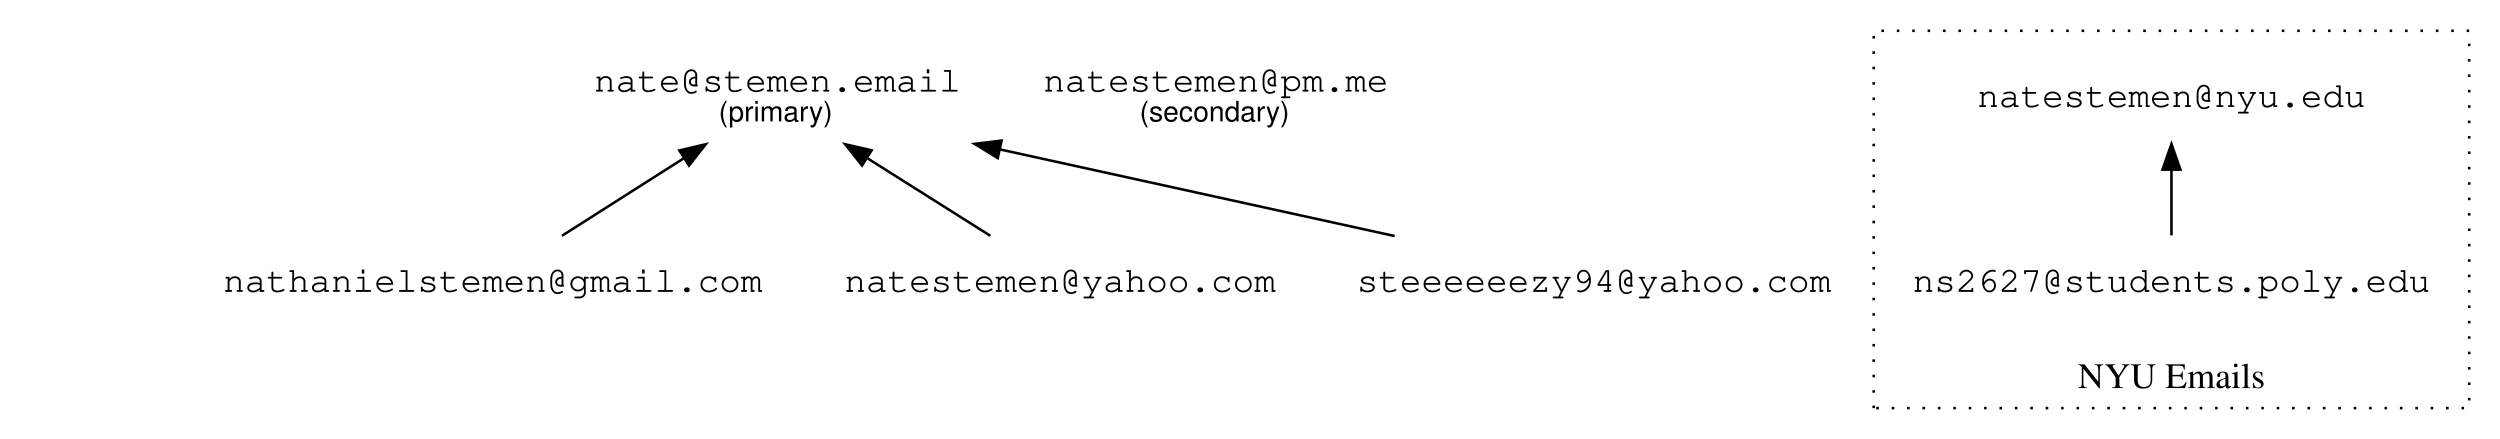
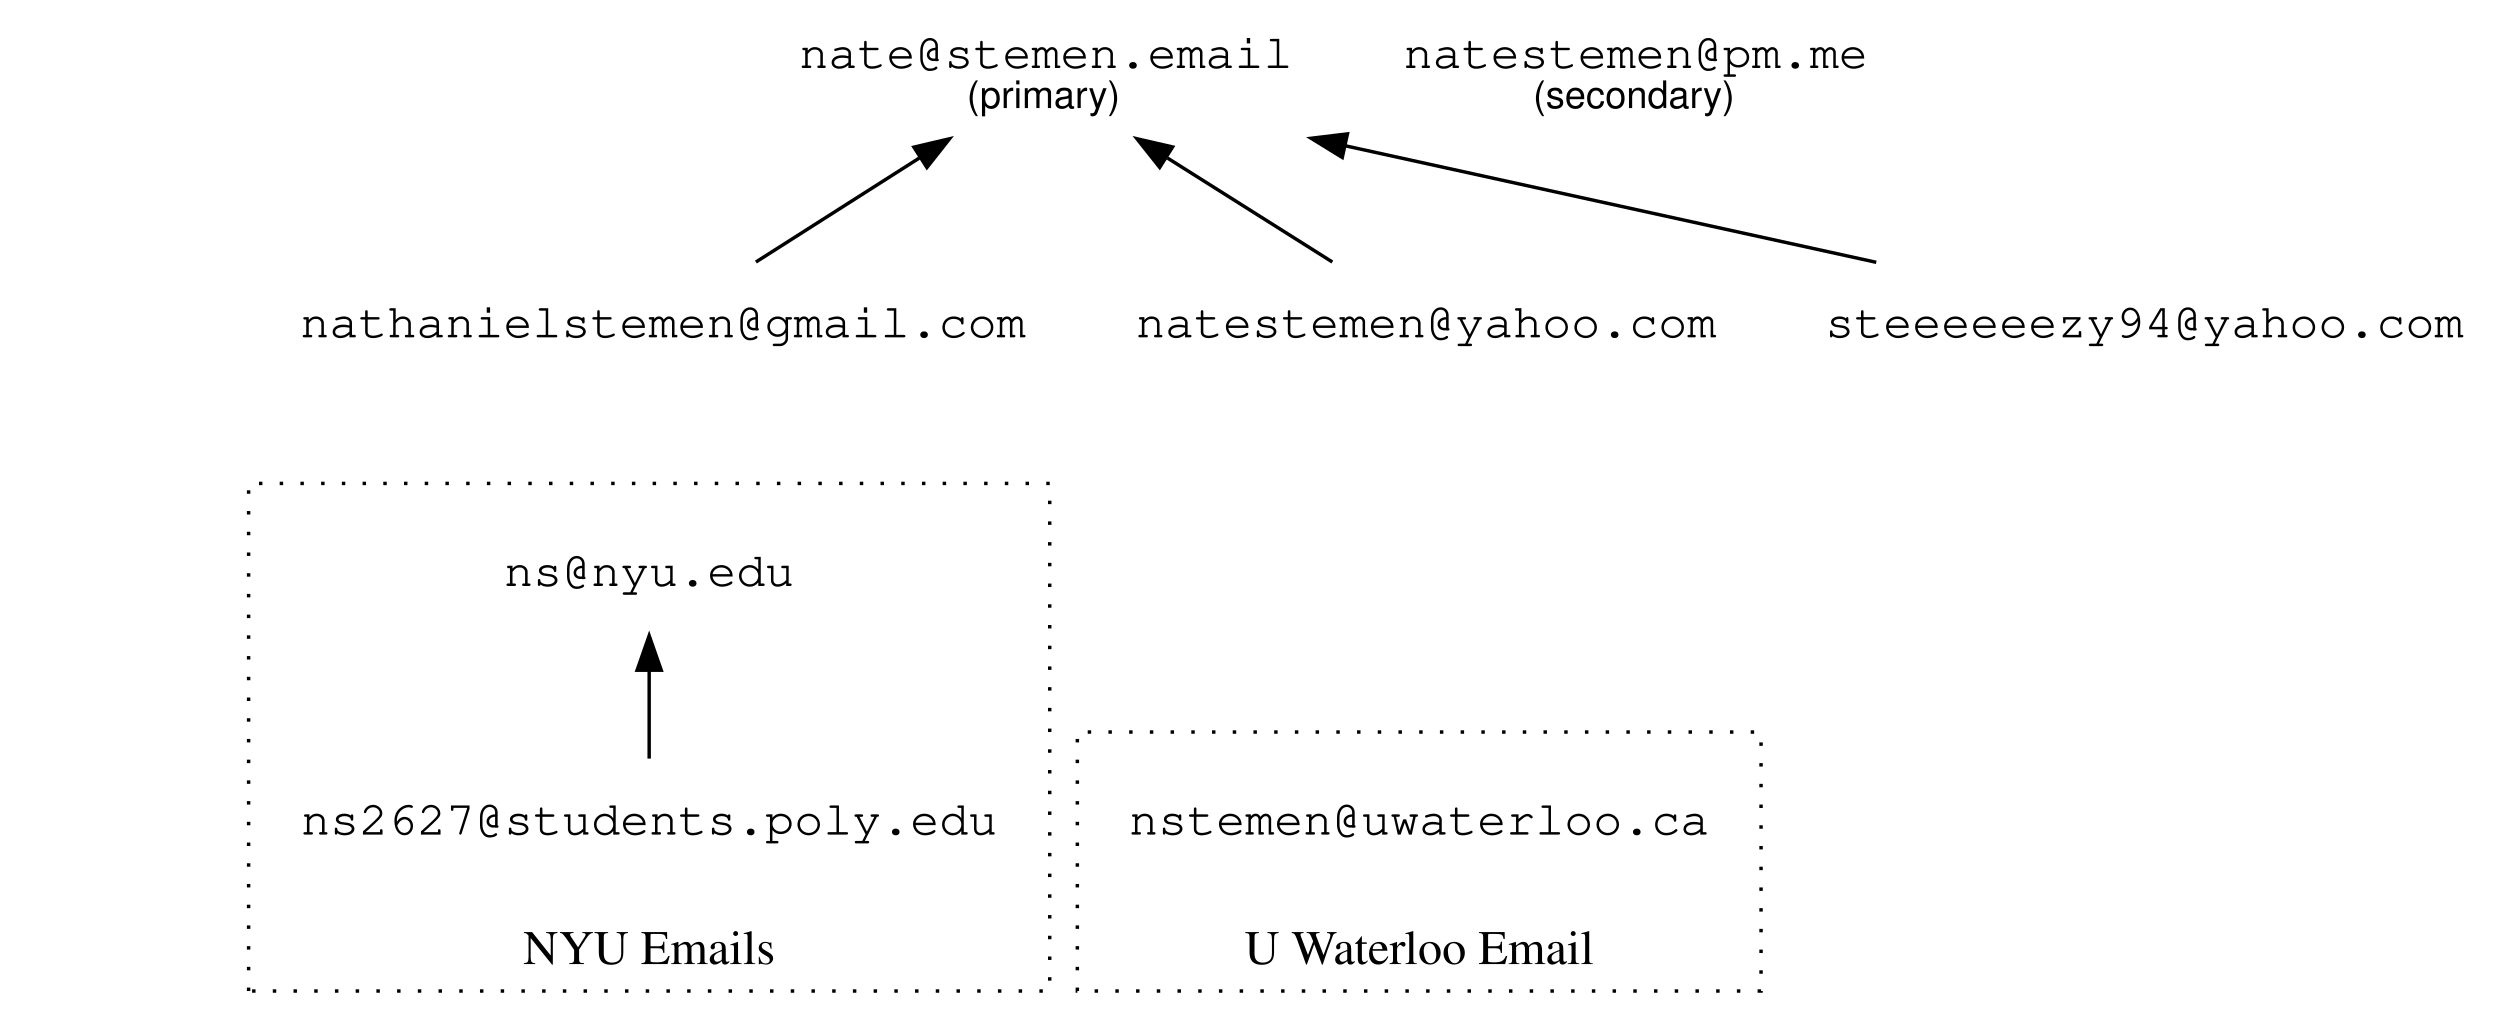
- <svg xmlns="http://www.w3.org/2000/svg" width="974pt" height="171pt" viewBox="0.00 0.00 974.00 171.00">
-   <g id="graph0" class="graph" transform="scale(1 1) rotate(0) translate(4 167)">
+ <svg xmlns="http://www.w3.org/2000/svg" width="724pt" height="299pt" viewBox="0.00 0.00 724.00 299.00">
+   <g id="graph0" class="graph" transform="scale(1 1) rotate(0) translate(4 295)">
    <g id="clust1" class="cluster">
-       <polygon fill="transparent" stroke="black" stroke-dasharray="1,5" points="726,-8 726,-155 958,-155 958,-8 726,-8" />
-       <text text-anchor="middle" x="842" y="-15.8" font-family="Times,serif" font-size="14.00">NYU Emails</text>
+       <polygon fill="transparent" stroke="black" stroke-dasharray="1,5" points="68,-8 68,-155 300,-155 300,-8 68,-8" />
+       <text text-anchor="middle" x="184" y="-15.8" font-family="Times,serif" font-size="14.00">NYU Emails</text>
+     </g>
+     <g id="clust2" class="cluster">
+       <polygon fill="transparent" stroke="black" stroke-dasharray="1,5" points="308,-8 308,-83 506,-83 506,-8 308,-8" />
+       <text text-anchor="middle" x="407" y="-15.8" font-family="Times,serif" font-size="14.00">U Waterloo Email</text>
    </g>
    <g id="node1" class="node">
</g>
    <g id="node2" class="node">
</g>
    <g id="edge1" class="edge">
-       <path fill="none" stroke="transparent" d="M58.14,-74.06C75.96,-83.89 98.96,-96.56 118.19,-107.16" />
-       <polygon fill="transparent" stroke="transparent" points="116.55,-110.25 127,-112.02 119.93,-104.12 116.55,-110.25" />
+       <path fill="none" stroke="transparent" d="M29,-75.3C29,-83.02 29,-92.29 29,-100.89" />
+       <polygon fill="transparent" stroke="transparent" points="25.5,-100.9 29,-110.9 32.5,-100.9 25.5,-100.9" />
+     </g>
+     <g id="node3" class="node">
+ </g>
+     <g id="edge2" class="edge">
+       <path fill="none" stroke="transparent" d="M29,-147.3C29,-155.02 29,-164.29 29,-172.89" />
+       <polygon fill="transparent" stroke="transparent" points="25.5,-172.9 29,-182.9 32.5,-172.9 25.5,-172.9" />
    </g>
    <g id="node4" class="node">
-       <text text-anchor="middle" x="188" y="-53.3" font-family="Courier,monospace" font-size="14.00">nathanielstemen@gmail.com</text>
+ </g>
+     <g id="edge3" class="edge">
+       <path fill="none" stroke="transparent" d="M58.14,-218.06C75.96,-227.89 98.96,-240.56 118.19,-251.16" />
+       <polygon fill="transparent" stroke="transparent" points="116.55,-254.25 127,-256.02 119.93,-248.12 116.55,-254.25" />
    </g>
    <g id="node6" class="node">
-       <text text-anchor="start" x="227.5" y="-131.3" font-family="Courier,monospace" font-size="14.00">nate@stemen.email</text>
-       <text text-anchor="start" x="276" y="-119.7" font-family="Helvetica,sans-Serif" font-size="11.00">(primary)</text>
+       <text text-anchor="middle" x="188" y="-197.3" font-family="Courier,monospace" font-size="14.00">nathanielstemen@gmail.com</text>
    </g>
-     <g id="node3" class="node">
-       <text text-anchor="middle" x="409" y="-53.3" font-family="Courier,monospace" font-size="14.00">natestemen@yahoo.com</text>
+     <g id="node8" class="node">
+       <text text-anchor="start" x="227.5" y="-275.3" font-family="Courier,monospace" font-size="14.00">nate@stemen.email</text>
+       <text text-anchor="start" x="276" y="-263.7" font-family="Helvetica,sans-Serif" font-size="11.00">(primary)</text>
    </g>
    <g id="node5" class="node">
-       <text text-anchor="middle" x="617" y="-53.3" font-family="Courier,monospace" font-size="14.00">steeeeeezy94@yahoo.com</text>
+       <text text-anchor="middle" x="409" y="-197.3" font-family="Courier,monospace" font-size="14.00">natestemen@yahoo.com</text>
    </g>
-     <g id="edge3" class="edge">
-       <path fill="none" stroke="black" d="M381.85,-75.12C367.47,-84.19 349.62,-95.45 334.09,-105.24" />
-       <polygon fill="black" stroke="black" points="331.85,-102.52 325.26,-110.81 335.58,-108.44 331.85,-102.52" />
+     <g id="node7" class="node">
+       <text text-anchor="middle" x="617" y="-197.3" font-family="Courier,monospace" font-size="14.00">steeeeeezy94@yahoo.com</text>
    </g>
-     <g id="edge2" class="edge">
-       <path fill="none" stroke="black" d="M214.91,-75.12C229.16,-84.19 246.85,-95.45 262.24,-105.24" />
-       <polygon fill="black" stroke="black" points="260.67,-108.39 270.99,-110.81 264.43,-102.49 260.67,-108.39" />
+     <g id="edge5" class="edge">
+       <path fill="none" stroke="black" d="M381.85,-219.12C367.47,-228.19 349.62,-239.45 334.09,-249.24" />
+       <polygon fill="black" stroke="black" points="331.85,-246.52 325.26,-254.81 335.58,-252.44 331.85,-246.52" />
    </g>
    <g id="edge4" class="edge">
-       <path fill="none" stroke="black" d="M539.37,-75.03C492.87,-85.24 433.64,-98.24 385.49,-108.8" />
-       <polygon fill="black" stroke="black" points="384.72,-105.39 375.7,-110.95 386.22,-112.23 384.72,-105.39" />
+       <path fill="none" stroke="black" d="M214.91,-219.12C229.16,-228.19 246.85,-239.45 262.24,-249.24" />
+       <polygon fill="black" stroke="black" points="260.67,-252.39 270.99,-254.81 264.43,-246.49 260.67,-252.39" />
+     </g>
+     <g id="edge6" class="edge">
+       <path fill="none" stroke="black" d="M539.37,-219.03C492.87,-229.24 433.64,-242.24 385.49,-252.8" />
+       <polygon fill="black" stroke="black" points="384.72,-249.39 375.7,-254.95 386.22,-256.23 384.72,-249.39" />
+     </g>
+     <g id="node12" class="node">
+       <text text-anchor="start" x="402.5" y="-275.3" font-family="Courier,monospace" font-size="14.00">natestemen@pm.me</text>
+       <text text-anchor="start" x="440" y="-263.7" font-family="Helvetica,sans-Serif" font-size="11.00">(secondary)</text>
    </g>
    <g id="node9" class="node">
-       <text text-anchor="start" x="402.5" y="-131.3" font-family="Courier,monospace" font-size="14.00">natestemen@pm.me</text>
-       <text text-anchor="start" x="440" y="-119.7" font-family="Helvetica,sans-Serif" font-size="11.00">(secondary)</text>
+       <text text-anchor="middle" x="184" y="-125.3" font-family="Courier,monospace" font-size="14.00">ns@nyu.edu</text>
    </g>
-     <g id="node7" class="node">
-       <text text-anchor="middle" x="842" y="-125.3" font-family="Courier,monospace" font-size="14.00">natestemen@nyu.edu</text>
+     <g id="node10" class="node">
+       <text text-anchor="middle" x="184" y="-53.3" font-family="Courier,monospace" font-size="14.00">ns2627@students.poly.edu</text>
    </g>
-     <g id="node8" class="node">
-       <text text-anchor="middle" x="842" y="-53.3" font-family="Courier,monospace" font-size="14.00">ns2627@students.poly.edu</text>
+     <g id="edge7" class="edge">
+       <path fill="none" stroke="black" d="M184,-75.3C184,-83.02 184,-92.29 184,-100.89" />
+       <polygon fill="black" stroke="black" points="180.5,-100.9 184,-110.9 187.5,-100.9 180.5,-100.9" />
    </g>
-     <g id="edge5" class="edge">
-       <path fill="none" stroke="black" d="M842,-75.3C842,-83.02 842,-92.29 842,-100.89" />
-       <polygon fill="black" stroke="black" points="838.5,-100.9 842,-110.9 845.5,-100.9 838.5,-100.9" />
+     <g id="node11" class="node">
+       <text text-anchor="middle" x="407" y="-53.3" font-family="Courier,monospace" font-size="14.00">nstemen@uwaterloo.ca</text>
    </g>
  </g>
</svg>
